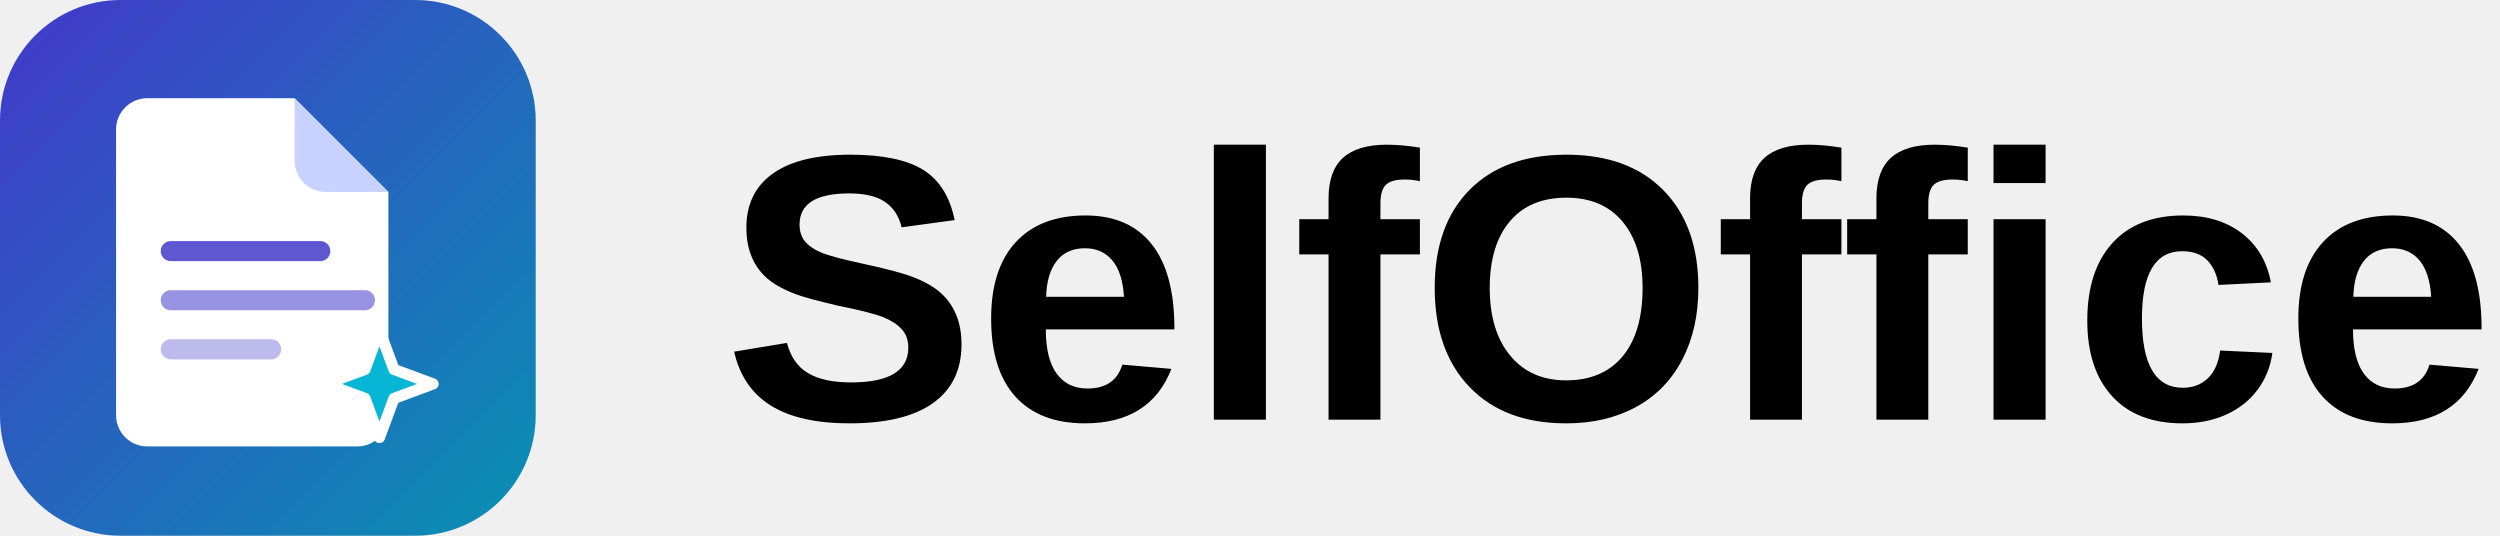
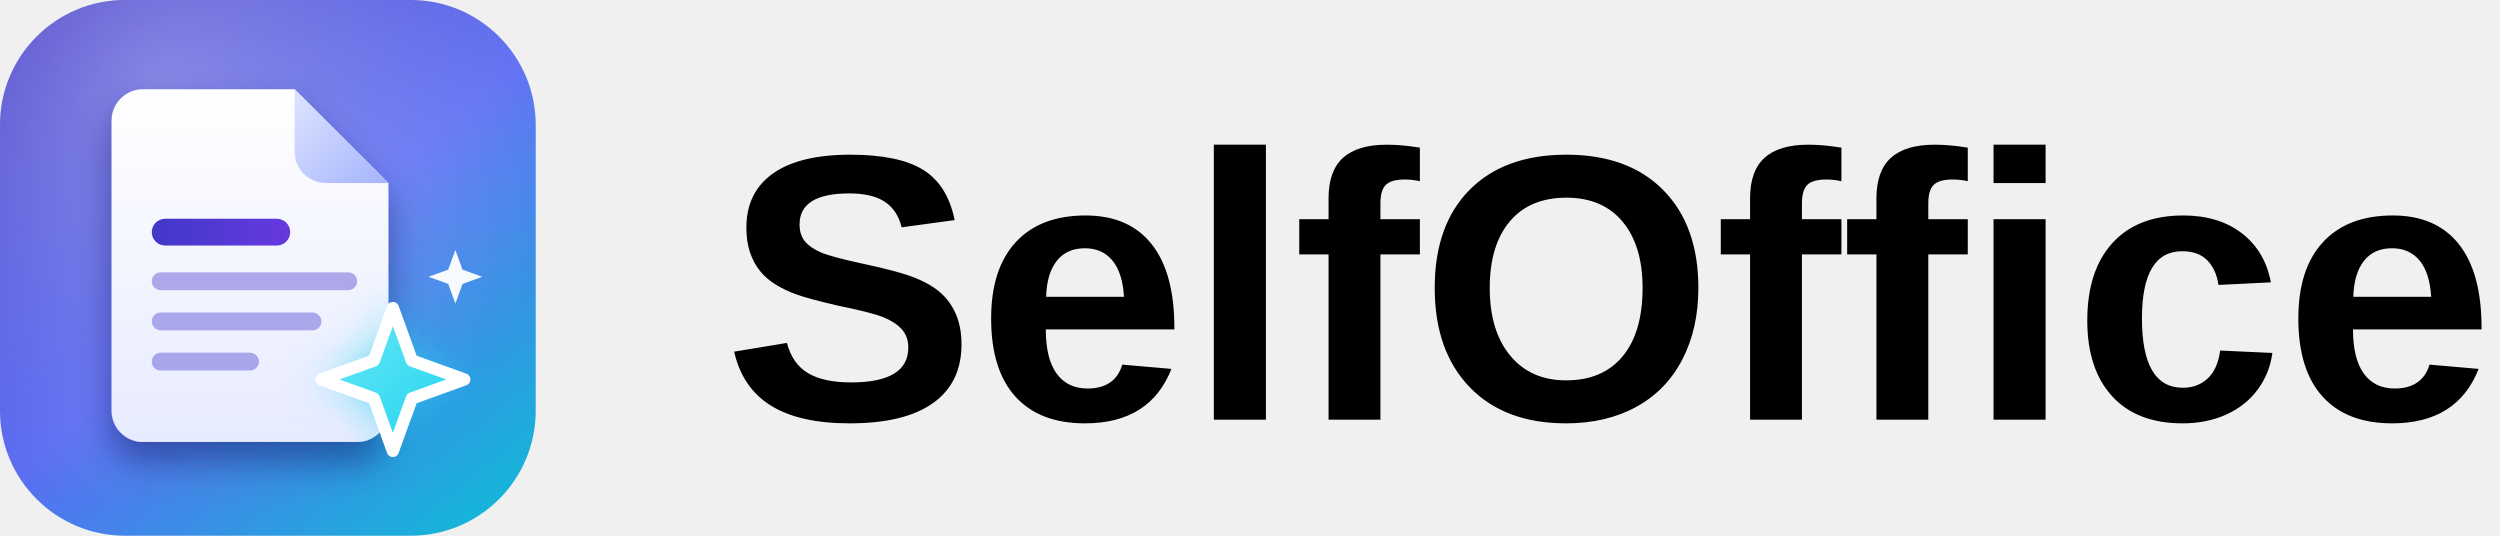
<svg xmlns="http://www.w3.org/2000/svg" width="1120" height="240" viewBox="0 0 1120 240" fill="none">
  <path d="M430.75 154.30Q430.75 171.48 418.01 180.57Q405.26 189.66 380.61 189.66Q358.12 189.66 345.33 181.69Q332.55 173.72 328.90 157.54L352.55 153.63Q354.96 162.93 361.93 167.12Q368.91 171.32 381.28 171.32Q406.92 171.32 406.92 155.71Q406.92 150.73 403.98 147.49Q401.03 144.25 395.68 142.10Q390.32 139.94 375.13 136.87Q362.02 133.80 356.87 131.93Q351.72 130.06 347.57 127.53Q343.42 125 340.52 121.43Q337.61 117.86 335.99 113.04Q334.38 108.23 334.38 102Q334.38 86.15 346.29 77.72Q358.20 69.30 380.94 69.30Q402.69 69.30 413.61 76.11Q424.52 82.91 427.68 98.60L403.94 101.84Q402.11 94.28 396.51 90.47Q390.90 86.65 380.45 86.65Q358.20 86.65 358.20 100.59Q358.20 105.16 360.56 108.06Q362.93 110.97 367.58 113Q372.23 115.04 386.42 118.11Q403.27 121.68 410.54 124.71Q417.80 127.74 422.03 131.76Q426.27 135.79 428.51 141.39Q430.75 146.99 430.75 154.30M486.03 189.66Q465.78 189.66 454.90 177.67Q444.03 165.67 444.03 142.68Q444.03 120.43 455.07 108.48Q466.11 96.53 486.36 96.53Q505.70 96.53 515.91 109.35Q526.12 122.17 526.12 146.91L526.12 147.58L468.52 147.58Q468.52 160.69 473.37 167.37Q478.23 174.05 487.19 174.05Q499.56 174.05 502.80 163.35L524.80 165.26Q515.25 189.66 486.03 189.66M486.03 111.22Q477.81 111.22 473.37 116.95Q468.93 122.67 468.68 132.97L503.55 132.97Q502.88 122.09 498.32 116.65Q493.75 111.22 486.03 111.22M567.13 188L543.80 188L543.80 64.82L567.13 64.82L567.13 188M636.11 113.96L618.43 113.96L618.43 188L595.19 188L595.19 113.96L582.07 113.96L582.07 98.19L595.19 98.19L595.19 88.81Q595.19 76.60 601.66 70.71Q608.14 64.82 621.33 64.82Q627.89 64.82 636.11 66.14L636.11 81.17Q632.71 80.42 629.30 80.42Q623.33 80.42 620.88 82.79Q618.43 85.15 618.43 91.13L618.43 98.19L636.11 98.19L636.11 113.96M760.87 128.98Q760.87 147.24 753.65 161.11Q746.43 174.97 732.98 182.31Q719.53 189.66 701.60 189.66Q674.04 189.66 658.40 173.43Q642.75 157.20 642.75 128.98Q642.75 100.84 658.36 85.07Q673.96 69.30 701.77 69.30Q729.58 69.30 745.22 85.24Q760.87 101.17 760.87 128.98M735.88 128.98Q735.88 110.06 726.92 99.31Q717.96 88.56 701.77 88.56Q685.33 88.56 676.37 99.22Q667.40 109.89 667.40 128.98Q667.40 148.24 676.58 159.32Q685.75 170.40 701.60 170.40Q718.04 170.40 726.96 159.61Q735.88 148.82 735.88 128.98M824.95 113.96L807.27 113.96L807.27 188L784.03 188L784.03 113.96L770.91 113.96L770.91 98.19L784.03 98.19L784.03 88.81Q784.03 76.60 790.50 70.71Q796.98 64.82 810.18 64.82Q816.73 64.82 824.95 66.14L824.95 81.17Q821.55 80.42 818.15 80.42Q812.17 80.42 809.72 82.79Q807.27 85.15 807.27 91.13L807.27 98.19L824.95 98.19L824.95 113.96M881.56 113.96L863.88 113.96L863.88 188L840.64 188L840.64 113.96L827.53 113.96L827.53 98.19L840.64 98.19L840.64 88.81Q840.64 76.60 847.12 70.71Q853.59 64.82 866.79 64.82Q873.35 64.82 881.56 66.14L881.56 81.17Q878.16 80.42 874.76 80.42Q868.78 80.42 866.33 82.79Q863.88 85.15 863.88 91.13L863.88 98.19L881.56 98.19L881.56 113.96M916.43 82L893.10 82L893.10 64.82L916.43 64.82L916.43 82M916.43 188L893.10 188L893.10 98.19L916.43 98.19L916.43 188M977.77 189.66Q957.35 189.66 946.23 177.50Q935.10 165.34 935.10 143.59Q935.10 121.34 946.31 108.94Q957.52 96.53 978.10 96.53Q993.96 96.53 1004.33 104.49Q1014.71 112.46 1017.36 126.49L993.87 127.65Q992.88 120.76 988.89 116.65Q984.91 112.55 977.60 112.55Q959.59 112.55 959.59 142.68Q959.59 173.72 977.94 173.72Q984.58 173.72 989.06 169.53Q993.54 165.34 994.62 157.04L1018.03 158.12Q1016.78 167.33 1011.43 174.55Q1006.08 181.77 997.36 185.72Q988.64 189.66 977.77 189.66M1071.65 189.66Q1051.40 189.66 1040.52 177.67Q1029.65 165.67 1029.65 142.68Q1029.65 120.43 1040.69 108.48Q1051.73 96.53 1071.98 96.53Q1091.32 96.53 1101.53 109.35Q1111.74 122.17 1111.74 146.91L1111.74 147.58L1054.14 147.58Q1054.14 160.69 1058.99 167.37Q1063.85 174.05 1072.81 174.05Q1085.18 174.05 1088.42 163.35L1110.42 165.26Q1100.87 189.66 1071.65 189.66M1071.65 111.22Q1063.43 111.22 1058.99 116.95Q1054.55 122.67 1054.30 132.97L1089.17 132.97Q1088.50 122.09 1083.94 116.65Q1079.37 111.22 1071.65 111.22" fill="black" />
  <g>
    <defs>
-       <linearGradient id="g" x1="0" y1="0" x2="240" y2="240" gradientUnits="userSpaceOnUse">
+       <linearGradient id="bg" x1="24" y1="0" x2="216" y2="240" gradientUnits="userSpaceOnUse">
+         <stop offset="0" stop-color="#3B34C8" />
+         <stop offset=".5" stop-color="#5B6CF2" />
+         <stop offset="1" stop-color="#12B8D8" />
+       </linearGradient>
+       <radialGradient id="sheen" cx="72" cy="36" r="190" gradientUnits="userSpaceOnUse">
+         <stop offset="0" stop-color="#fff" stop-opacity=".34" />
+         <stop offset="1" stop-color="#fff" stop-opacity="0" />
+       </radialGradient>
+       <linearGradient id="page" x1="0" y1="40" x2="0" y2="198" gradientUnits="userSpaceOnUse">
+         <stop offset="0" stop-color="#fff" />
+         <stop offset="1" stop-color="#E7EBFF" />
+       </linearGradient>
+       <linearGradient id="fold" x1="128" y1="40" x2="172" y2="84" gradientUnits="userSpaceOnUse">
+         <stop offset="0" stop-color="#E0E7FF" />
+         <stop offset="1" stop-color="#A5B4FC" />
+       </linearGradient>
+       <linearGradient id="ink" x1="70" y1="0" x2="170" y2="0" gradientUnits="userSpaceOnUse">
        <stop offset="0" stop-color="#4338CA" />
-         <stop offset="1" stop-color="#0891B2" />
+         <stop offset="1" stop-color="#7C3AED" />
      </linearGradient>
+       <linearGradient id="spark" x1="150" y1="140" x2="206" y2="198" gradientUnits="userSpaceOnUse">
+         <stop offset="0" stop-color="#67E8F9" />
+         <stop offset="1" stop-color="#22D3EE" />
+       </linearGradient>
+       <filter id="lift" x="-30%" y="-30%" width="160%" height="170%">
+         <feDropShadow dx="0" dy="9" stdDeviation="8" flood-color="#0B0F4A" flood-opacity=".42" />
+       </filter>
+       <filter id="glow" x="-80%" y="-80%" width="260%" height="260%">
+         <feGaussianBlur stdDeviation="9" />
+       </filter>
    </defs>
-     <rect width="240" height="240" rx="54" fill="url(#g)" />
-     <path d="M66 44h66l42 42v100a14 14 0 0 1-14 14H66a14 14 0 0 1-14-14V58a14 14 0 0 1 14-14Z" fill="#fff" />
-     <path d="M132 44v28a14 14 0 0 0 14 14h28Z" fill="#C7D2FE" />
-     <rect x="72" y="108" width="76" height="9" rx="4.5" fill="#4338CA" opacity=".85" />
-     <rect x="72" y="130" width="96" height="9" rx="4.5" fill="#4338CA" opacity=".55" />
-     <rect x="72" y="152" width="54" height="9" rx="4.5" fill="#4338CA" opacity=".35" />
-     <path d="M170 148l6.5 17.5L194 172l-17.5 6.5L170 196l-6.5-17.5L146 172l17.5-6.5Z" fill="#06B6D4" stroke="#fff" stroke-width="5" stroke-linejoin="round" />
+     <rect width="240" height="240" rx="56" fill="url(#bg)" />
+     <rect width="240" height="240" rx="56" fill="url(#sheen)" />
+     <path d="M64 40h68l42 42v102a14 14 0 0 1-14 14H64a14 14 0 0 1-14-14V54a14 14 0 0 1 14-14Z" fill="url(#page)" filter="url(#lift)" />
+     <path d="M132 40v28a14 14 0 0 0 14 14h28Z" fill="url(#fold)" />
+     <rect x="68" y="98" width="62" height="12" rx="6" fill="url(#ink)" />
+     <rect x="68" y="122" width="92" height="8" rx="4" fill="#4338CA" opacity=".4" />
+     <rect x="68" y="140" width="76" height="8" rx="4" fill="#4338CA" opacity=".4" />
+     <rect x="68" y="158" width="48" height="8" rx="4" fill="#4338CA" opacity=".4" />
+     <path d="M176 138l8.5 23.5L208 170l-23.5 8.5L176 202l-8.5-23.5L144 170l23.5-8.5Z" fill="#22D3EE" opacity=".75" filter="url(#glow)" />
+     <path d="M176 138l8.5 23.5L208 170l-23.5 8.5L176 202l-8.5-23.5L144 170l23.5-8.5Z" fill="url(#spark)" stroke="#fff" stroke-width="5.5" stroke-linejoin="round" />
+     <path d="M204 112l3.2 8.8 8.8 3.2-8.8 3.2-3.2 8.8-3.2-8.8-8.8-3.2 8.8-3.2Z" fill="#fff" opacity=".95" />
  </g>
</svg>
